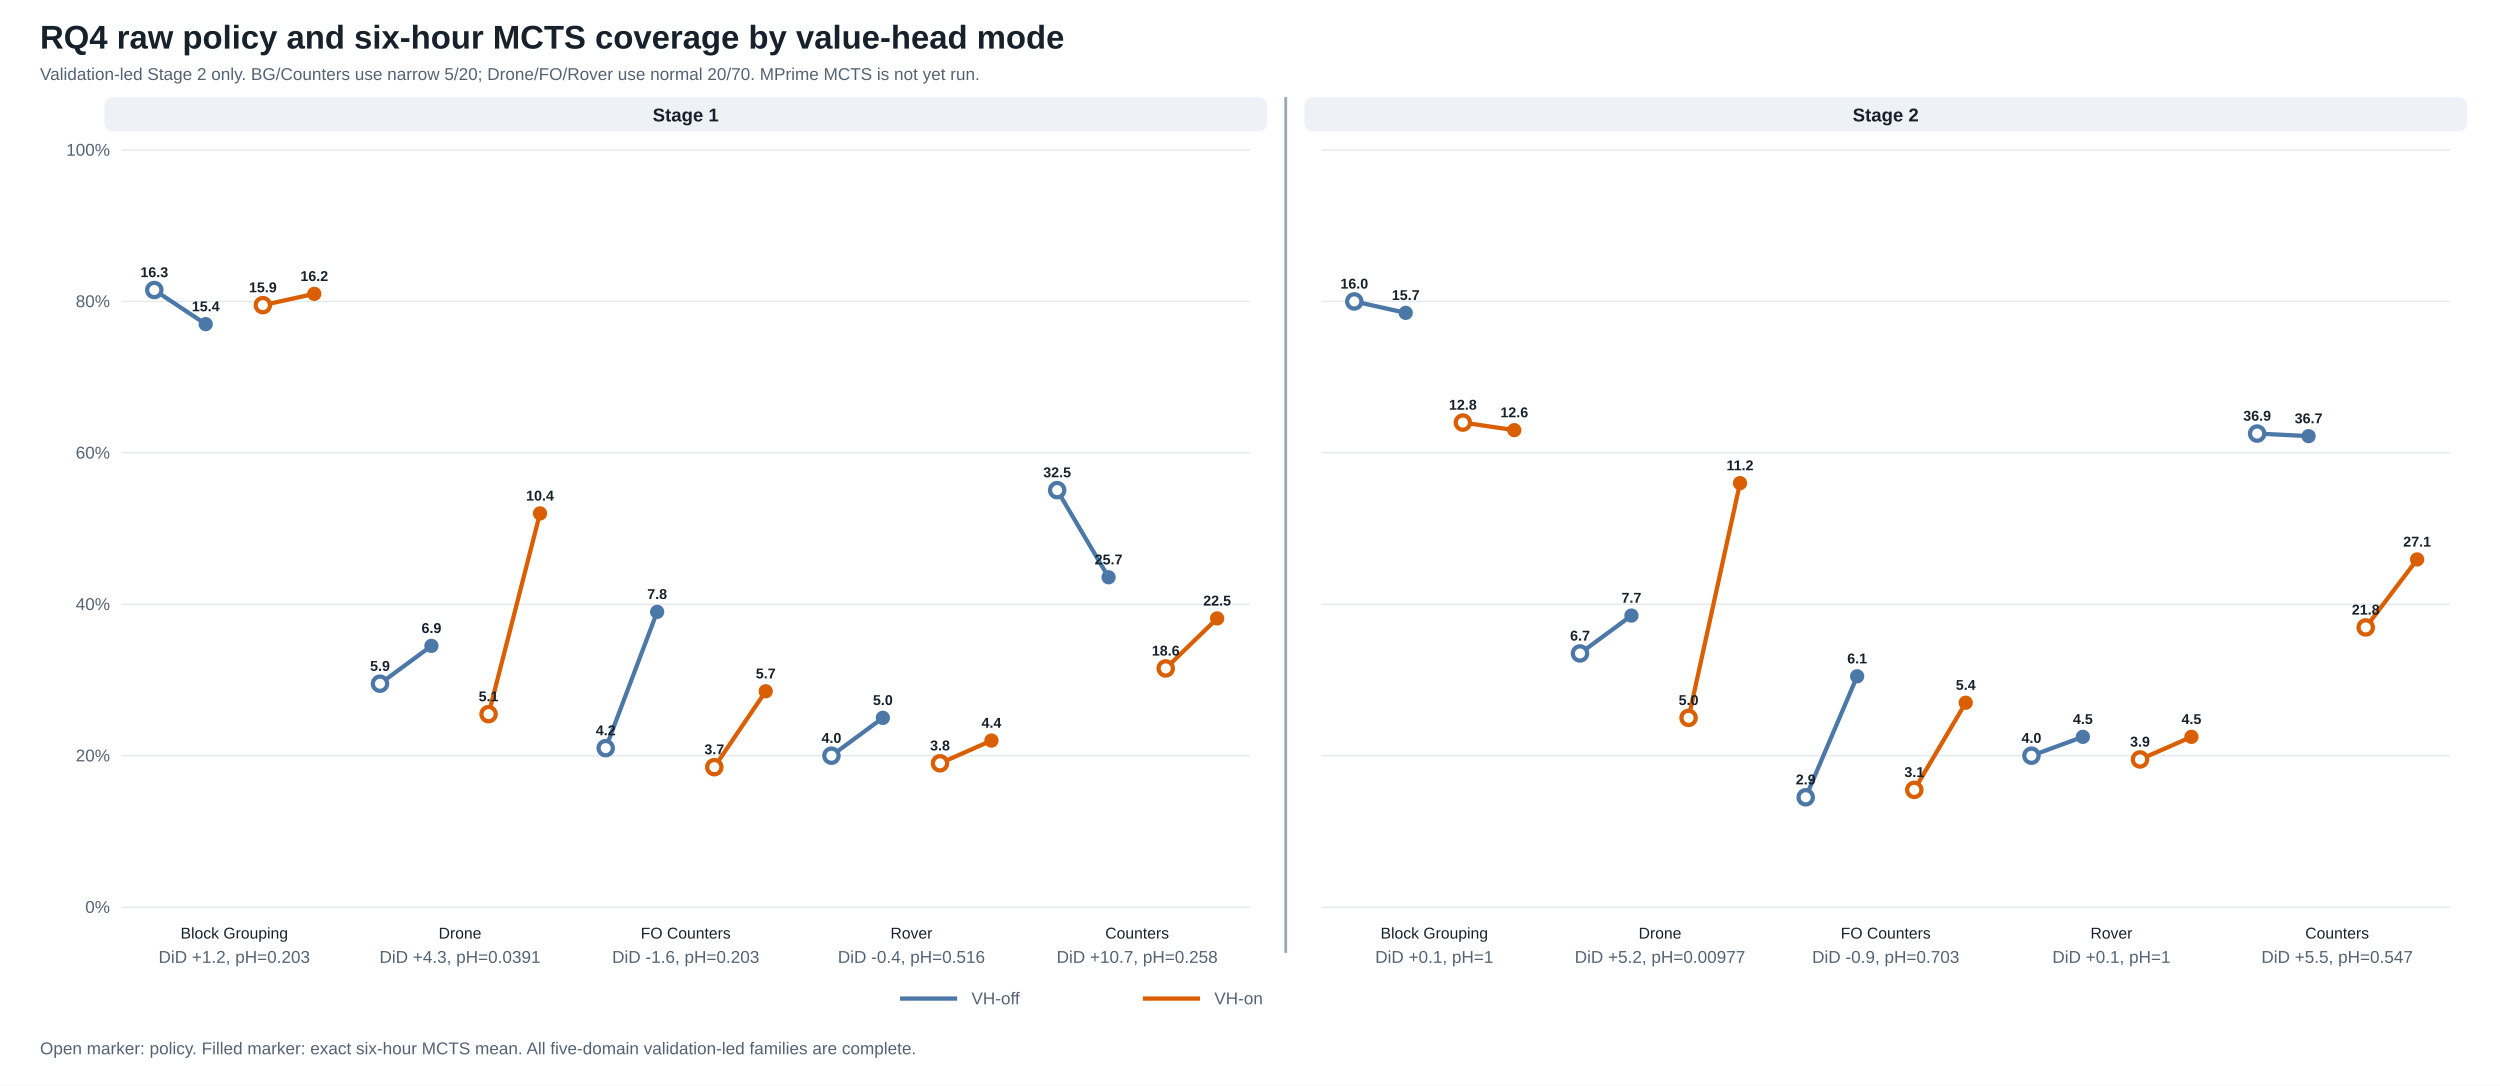
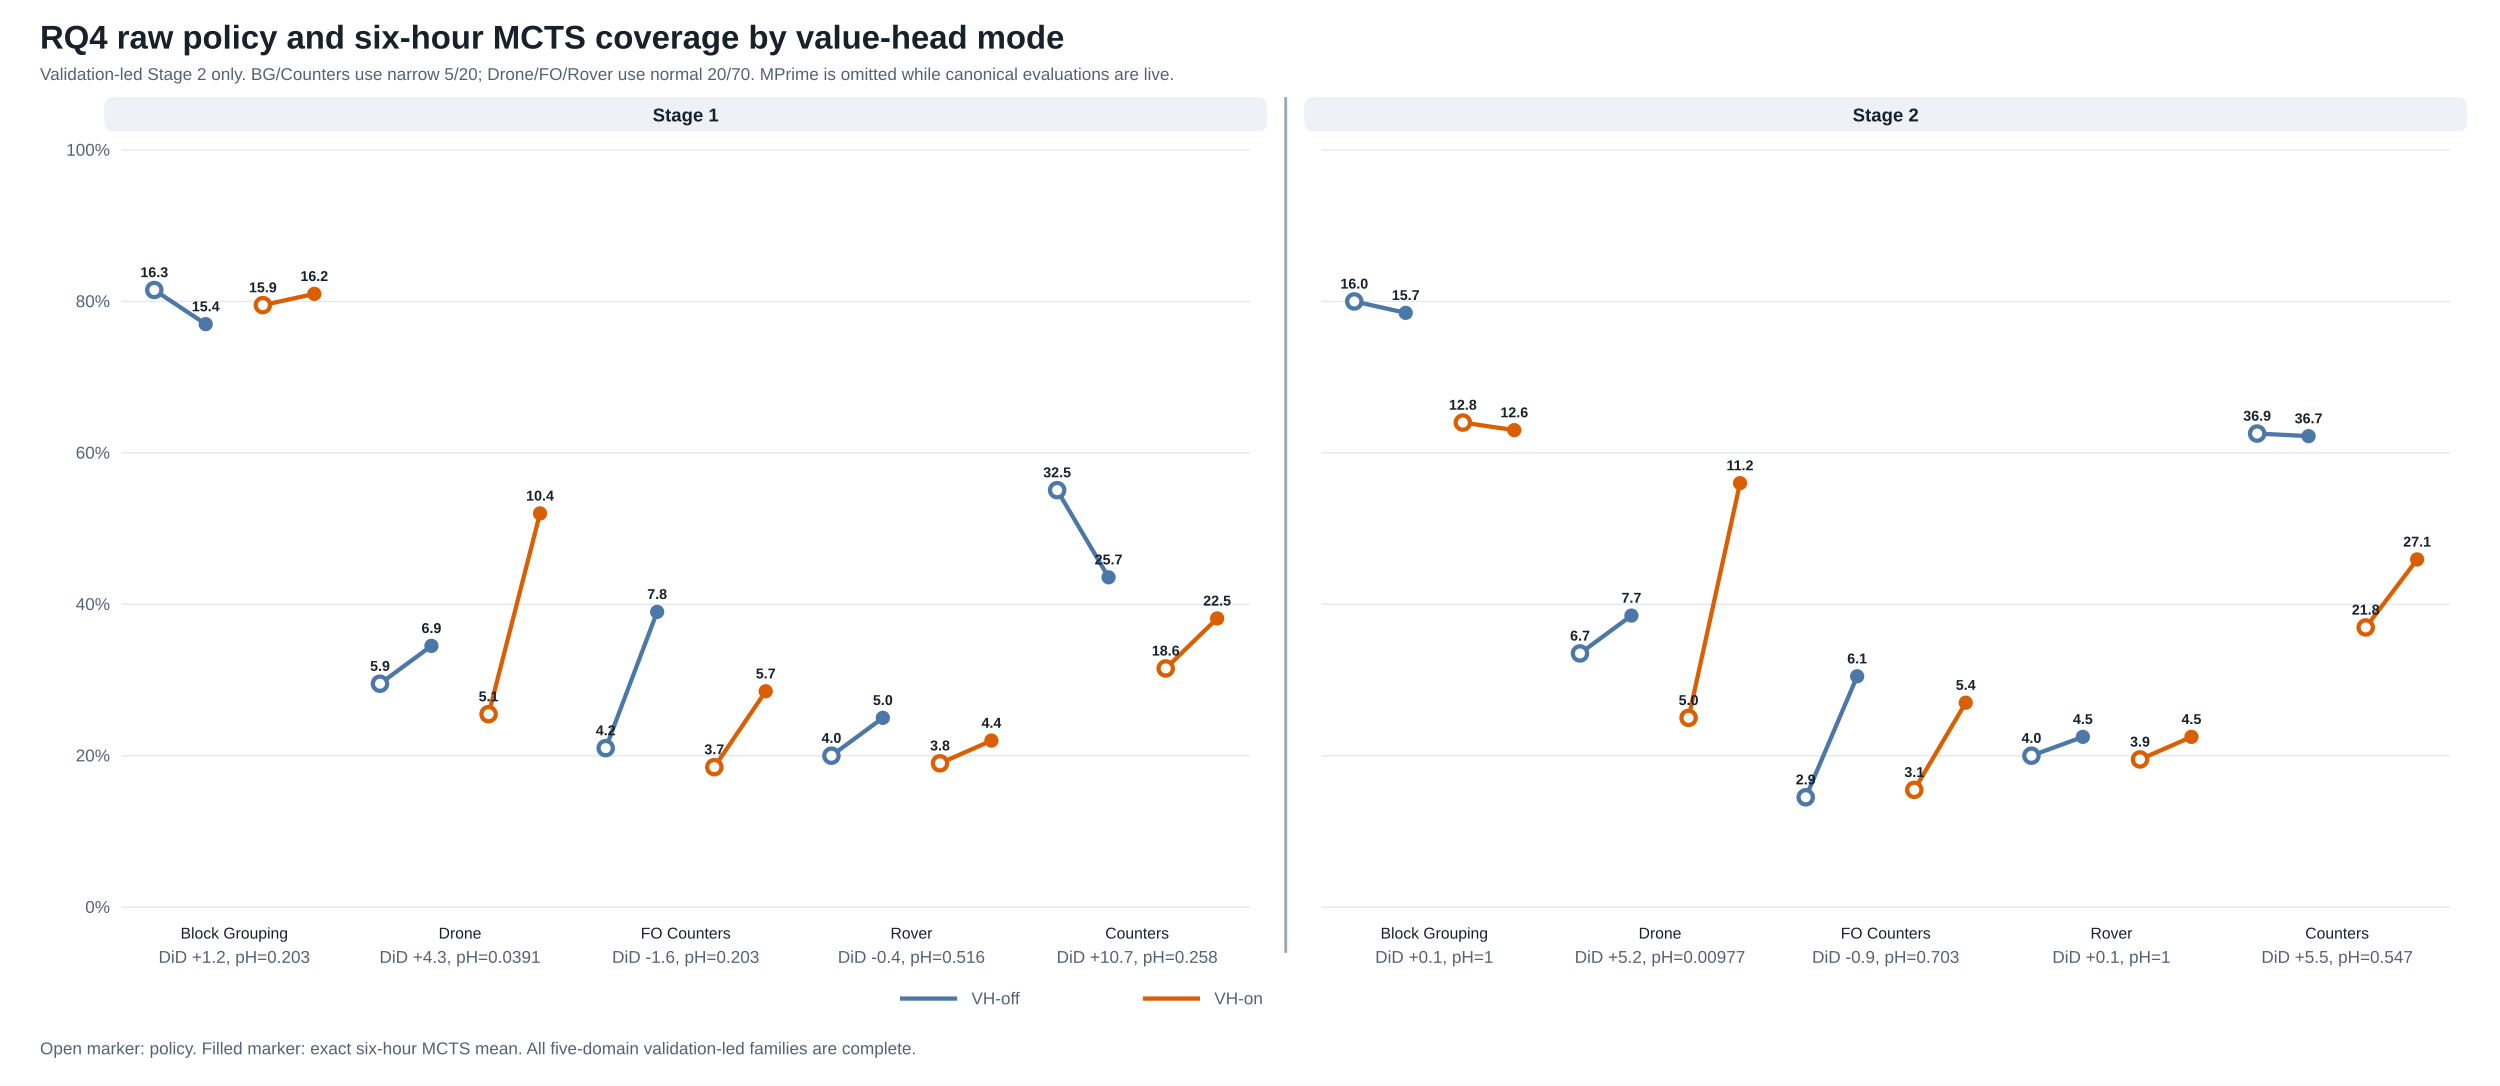
<svg xmlns="http://www.w3.org/2000/svg" width="1750" height="760" viewBox="0 0 1750 760">
  <rect width="100%" height="100%" fill="white" />
  <style>text{font-family:Segoe UI,Arial,sans-serif;fill:#17212b}.title{font-size:23px;font-weight:700}.sub{font-size:12px;fill:#536273}.label{font-size:11px}.head{font-size:13px;font-weight:700}.value{font-size:10px;font-weight:600}</style>
  <text x="28" y="34" class="title">RQ4 raw policy and six-hour MCTS coverage by value-head mode</text>
-   <text x="28" y="56" class="sub">Validation-led Stage 2 only. BG/Counters use narrow 5/20; Drone/FO/Rover use normal 20/70. MPrime MCTS is not yet run.</text>
+   <text x="28" y="56" class="sub">Validation-led Stage 2 only. BG/Counters use narrow 5/20; Drone/FO/Rover use normal 20/70. MPrime is omitted while canonical evaluations are live.</text>
  <rect x="73" y="68" width="814" height="24" rx="6" fill="#eef2f6" />
  <text x="480.0" y="85" text-anchor="middle" class="head">Stage 1</text>
  <line x1="85" y1="635.0" x2="875" y2="635.0" stroke="#e4e9ee" />
  <text x="77" y="639.0" text-anchor="end" class="sub">0%</text>
  <line x1="85" y1="529.0" x2="875" y2="529.0" stroke="#e4e9ee" />
  <text x="77" y="533.0" text-anchor="end" class="sub">20%</text>
  <line x1="85" y1="423.0" x2="875" y2="423.0" stroke="#e4e9ee" />
  <text x="77" y="427.0" text-anchor="end" class="sub">40%</text>
  <line x1="85" y1="317.0" x2="875" y2="317.0" stroke="#e4e9ee" />
  <text x="77" y="321.0" text-anchor="end" class="sub">60%</text>
  <line x1="85" y1="211.0" x2="875" y2="211.0" stroke="#e4e9ee" />
  <text x="77" y="215.0" text-anchor="end" class="sub">80%</text>
  <line x1="85" y1="105.0" x2="875" y2="105.0" stroke="#e4e9ee" />
  <text x="77" y="109.0" text-anchor="end" class="sub">100%</text>
  <line x1="108.0" y1="203.0" x2="144.0" y2="226.9" stroke="#4c78a8" stroke-width="3" stroke-dasharray="none" />
  <circle cx="108.0" cy="203.0" r="5" fill="white" stroke="#4c78a8" stroke-width="3" />
  <circle cx="144.0" cy="226.9" r="5" fill="#4c78a8" opacity="1" />
  <text x="108.0" y="194.0" text-anchor="middle" class="value">16.3</text>
  <text x="144.0" y="217.9" text-anchor="middle" class="value">15.4</text>
  <line x1="184.0" y1="213.6" x2="220.0" y2="205.7" stroke="#d95f02" stroke-width="3" stroke-dasharray="none" />
  <circle cx="184.0" cy="213.6" r="5" fill="white" stroke="#d95f02" stroke-width="3" />
  <circle cx="220.0" cy="205.7" r="5" fill="#d95f02" opacity="1" />
  <text x="184.0" y="204.6" text-anchor="middle" class="value">15.9</text>
  <text x="220.0" y="196.7" text-anchor="middle" class="value">16.2</text>
  <text x="164.0" y="657" text-anchor="middle" class="label">Block Grouping</text>
  <text x="164.0" y="674" text-anchor="middle" class="sub">DiD +1.2, pH=0.203</text>
  <line x1="266.0" y1="478.6" x2="302.0" y2="452.1" stroke="#4c78a8" stroke-width="3" stroke-dasharray="none" />
  <circle cx="266.0" cy="478.6" r="5" fill="white" stroke="#4c78a8" stroke-width="3" />
  <circle cx="302.0" cy="452.1" r="5" fill="#4c78a8" opacity="1" />
  <text x="266.0" y="469.6" text-anchor="middle" class="value">5.9</text>
  <text x="302.0" y="443.1" text-anchor="middle" class="value">6.9</text>
  <line x1="342.0" y1="499.9" x2="378.0" y2="359.4" stroke="#d95f02" stroke-width="3" stroke-dasharray="none" />
  <circle cx="342.0" cy="499.9" r="5" fill="white" stroke="#d95f02" stroke-width="3" />
  <circle cx="378.0" cy="359.4" r="5" fill="#d95f02" opacity="1" />
  <text x="342.0" y="490.9" text-anchor="middle" class="value">5.1</text>
  <text x="378.0" y="350.4" text-anchor="middle" class="value">10.4</text>
  <text x="322.0" y="657" text-anchor="middle" class="label">Drone</text>
  <text x="322.0" y="674" text-anchor="middle" class="sub">DiD +4.3, pH=0.0391</text>
  <line x1="424.0" y1="523.7" x2="460.0" y2="428.3" stroke="#4c78a8" stroke-width="3" stroke-dasharray="none" />
  <circle cx="424.0" cy="523.7" r="5" fill="white" stroke="#4c78a8" stroke-width="3" />
  <circle cx="460.0" cy="428.3" r="5" fill="#4c78a8" opacity="1" />
  <text x="424.0" y="514.7" text-anchor="middle" class="value">4.2</text>
  <text x="460.0" y="419.3" text-anchor="middle" class="value">7.8</text>
  <line x1="500.0" y1="537.0" x2="536.0" y2="483.9" stroke="#d95f02" stroke-width="3" stroke-dasharray="none" />
  <circle cx="500.0" cy="537.0" r="5" fill="white" stroke="#d95f02" stroke-width="3" />
  <circle cx="536.0" cy="483.9" r="5" fill="#d95f02" opacity="1" />
  <text x="500.0" y="528.0" text-anchor="middle" class="value">3.7</text>
  <text x="536.0" y="474.9" text-anchor="middle" class="value">5.7</text>
  <text x="480.0" y="657" text-anchor="middle" class="label">FO Counters</text>
  <text x="480.0" y="674" text-anchor="middle" class="sub">DiD -1.6, pH=0.203</text>
  <line x1="582.0" y1="529.0" x2="618.0" y2="502.5" stroke="#4c78a8" stroke-width="3" stroke-dasharray="none" />
  <circle cx="582.0" cy="529.0" r="5" fill="white" stroke="#4c78a8" stroke-width="3" />
  <circle cx="618.0" cy="502.5" r="5" fill="#4c78a8" opacity="1" />
  <text x="582.0" y="520.0" text-anchor="middle" class="value">4.0</text>
  <text x="618.0" y="493.5" text-anchor="middle" class="value">5.0</text>
  <line x1="658.0" y1="534.3" x2="694.0" y2="518.4" stroke="#d95f02" stroke-width="3" stroke-dasharray="none" />
  <circle cx="658.0" cy="534.3" r="5" fill="white" stroke="#d95f02" stroke-width="3" />
  <circle cx="694.0" cy="518.4" r="5" fill="#d95f02" opacity="1" />
  <text x="658.0" y="525.3" text-anchor="middle" class="value">3.8</text>
  <text x="694.0" y="509.4" text-anchor="middle" class="value">4.4</text>
  <text x="638.0" y="657" text-anchor="middle" class="label">Rover</text>
  <text x="638.0" y="674" text-anchor="middle" class="sub">DiD -0.4, pH=0.516</text>
  <line x1="740.0" y1="343.1" x2="776.0" y2="404.1" stroke="#4c78a8" stroke-width="3" stroke-dasharray="none" />
  <circle cx="740.0" cy="343.1" r="5" fill="white" stroke="#4c78a8" stroke-width="3" />
  <circle cx="776.0" cy="404.1" r="5" fill="#4c78a8" opacity="1" />
  <text x="740.0" y="334.1" text-anchor="middle" class="value">32.5</text>
  <text x="776.0" y="395.1" text-anchor="middle" class="value">25.7</text>
  <line x1="816.0" y1="467.9" x2="852.0" y2="432.9" stroke="#d95f02" stroke-width="3" stroke-dasharray="none" />
  <circle cx="816.0" cy="467.9" r="5" fill="white" stroke="#d95f02" stroke-width="3" />
  <circle cx="852.0" cy="432.9" r="5" fill="#d95f02" opacity="1" />
  <text x="816.0" y="458.9" text-anchor="middle" class="value">18.6</text>
  <text x="852.0" y="423.9" text-anchor="middle" class="value">22.5</text>
  <text x="796.0" y="657" text-anchor="middle" class="label">Counters</text>
  <text x="796.0" y="674" text-anchor="middle" class="sub">DiD +10.7, pH=0.258</text>
  <rect x="913" y="68" width="814" height="24" rx="6" fill="#eef2f6" />
  <text x="1320.0" y="85" text-anchor="middle" class="head">Stage 2</text>
  <line x1="925" y1="635.0" x2="1715" y2="635.0" stroke="#e4e9ee" />
  <line x1="925" y1="529.0" x2="1715" y2="529.0" stroke="#e4e9ee" />
  <line x1="925" y1="423.0" x2="1715" y2="423.0" stroke="#e4e9ee" />
  <line x1="925" y1="317.0" x2="1715" y2="317.0" stroke="#e4e9ee" />
  <line x1="925" y1="211.0" x2="1715" y2="211.0" stroke="#e4e9ee" />
  <line x1="925" y1="105.0" x2="1715" y2="105.0" stroke="#e4e9ee" />
  <line x1="948.0" y1="211.0" x2="984.0" y2="219.0" stroke="#4c78a8" stroke-width="3" stroke-dasharray="none" />
  <circle cx="948.0" cy="211.0" r="5" fill="white" stroke="#4c78a8" stroke-width="3" />
  <circle cx="984.0" cy="219.0" r="5" fill="#4c78a8" opacity="1" />
  <text x="948.0" y="202.0" text-anchor="middle" class="value">16.0</text>
  <text x="984.0" y="210.0" text-anchor="middle" class="value">15.7</text>
  <line x1="1024.0" y1="295.8" x2="1060.0" y2="301.1" stroke="#d95f02" stroke-width="3" stroke-dasharray="none" />
  <circle cx="1024.0" cy="295.8" r="5" fill="white" stroke="#d95f02" stroke-width="3" />
  <circle cx="1060.0" cy="301.1" r="5" fill="#d95f02" opacity="1" />
  <text x="1024.0" y="286.8" text-anchor="middle" class="value">12.8</text>
  <text x="1060.0" y="292.1" text-anchor="middle" class="value">12.6</text>
  <text x="1004.0" y="657" text-anchor="middle" class="label">Block Grouping</text>
  <text x="1004.0" y="674" text-anchor="middle" class="sub">DiD +0.1, pH=1</text>
  <line x1="1106.0" y1="457.4" x2="1142.0" y2="430.9" stroke="#4c78a8" stroke-width="3" stroke-dasharray="none" />
  <circle cx="1106.0" cy="457.4" r="5" fill="white" stroke="#4c78a8" stroke-width="3" />
  <circle cx="1142.0" cy="430.9" r="5" fill="#4c78a8" opacity="1" />
  <text x="1106.0" y="448.4" text-anchor="middle" class="value">6.7</text>
  <text x="1142.0" y="421.9" text-anchor="middle" class="value">7.7</text>
  <line x1="1182.0" y1="502.5" x2="1218.0" y2="338.2" stroke="#d95f02" stroke-width="3" stroke-dasharray="none" />
  <circle cx="1182.0" cy="502.5" r="5" fill="white" stroke="#d95f02" stroke-width="3" />
  <circle cx="1218.0" cy="338.2" r="5" fill="#d95f02" opacity="1" />
  <text x="1182.0" y="493.5" text-anchor="middle" class="value">5.0</text>
  <text x="1218.0" y="329.2" text-anchor="middle" class="value">11.2</text>
  <text x="1162.0" y="657" text-anchor="middle" class="label">Drone</text>
  <text x="1162.0" y="674" text-anchor="middle" class="sub">DiD +5.2, pH=0.00977</text>
  <line x1="1264.0" y1="558.1" x2="1300.0" y2="473.4" stroke="#4c78a8" stroke-width="3" stroke-dasharray="none" />
  <circle cx="1264.0" cy="558.1" r="5" fill="white" stroke="#4c78a8" stroke-width="3" />
  <circle cx="1300.0" cy="473.4" r="5" fill="#4c78a8" opacity="1" />
  <text x="1264.0" y="549.1" text-anchor="middle" class="value">2.9</text>
  <text x="1300.0" y="464.4" text-anchor="middle" class="value">6.1</text>
  <line x1="1340.0" y1="552.9" x2="1376.0" y2="491.9" stroke="#d95f02" stroke-width="3" stroke-dasharray="none" />
  <circle cx="1340.0" cy="552.9" r="5" fill="white" stroke="#d95f02" stroke-width="3" />
  <circle cx="1376.0" cy="491.9" r="5" fill="#d95f02" opacity="1" />
  <text x="1340.0" y="543.9" text-anchor="middle" class="value">3.1</text>
  <text x="1376.0" y="482.9" text-anchor="middle" class="value">5.4</text>
  <text x="1320.0" y="657" text-anchor="middle" class="label">FO Counters</text>
  <text x="1320.0" y="674" text-anchor="middle" class="sub">DiD -0.9, pH=0.703</text>
  <line x1="1422.0" y1="529.0" x2="1458.0" y2="515.8" stroke="#4c78a8" stroke-width="3" stroke-dasharray="none" />
  <circle cx="1422.0" cy="529.0" r="5" fill="white" stroke="#4c78a8" stroke-width="3" />
  <circle cx="1458.0" cy="515.8" r="5" fill="#4c78a8" opacity="1" />
  <text x="1422.0" y="520.0" text-anchor="middle" class="value">4.0</text>
  <text x="1458.0" y="506.8" text-anchor="middle" class="value">4.5</text>
  <line x1="1498.0" y1="531.6" x2="1534.0" y2="515.8" stroke="#d95f02" stroke-width="3" stroke-dasharray="none" />
  <circle cx="1498.0" cy="531.6" r="5" fill="white" stroke="#d95f02" stroke-width="3" />
  <circle cx="1534.0" cy="515.8" r="5" fill="#d95f02" opacity="1" />
  <text x="1498.0" y="522.6" text-anchor="middle" class="value">3.9</text>
  <text x="1534.0" y="506.8" text-anchor="middle" class="value">4.5</text>
  <text x="1478.0" y="657" text-anchor="middle" class="label">Rover</text>
  <text x="1478.0" y="674" text-anchor="middle" class="sub">DiD +0.1, pH=1</text>
  <line x1="1580.0" y1="303.5" x2="1616.0" y2="305.3" stroke="#4c78a8" stroke-width="3" stroke-dasharray="none" />
  <circle cx="1580.0" cy="303.5" r="5" fill="white" stroke="#4c78a8" stroke-width="3" />
  <circle cx="1616.0" cy="305.3" r="5" fill="#4c78a8" opacity="1" />
  <text x="1580.0" y="294.5" text-anchor="middle" class="value">36.9</text>
  <text x="1616.0" y="296.3" text-anchor="middle" class="value">36.7</text>
  <line x1="1656.0" y1="439.2" x2="1692.0" y2="391.6" stroke="#d95f02" stroke-width="3" stroke-dasharray="none" />
  <circle cx="1656.0" cy="439.2" r="5" fill="white" stroke="#d95f02" stroke-width="3" />
  <circle cx="1692.0" cy="391.6" r="5" fill="#d95f02" opacity="1" />
  <text x="1656.0" y="430.2" text-anchor="middle" class="value">21.8</text>
  <text x="1692.0" y="382.6" text-anchor="middle" class="value">27.1</text>
  <text x="1636.0" y="657" text-anchor="middle" class="label">Counters</text>
  <text x="1636.0" y="674" text-anchor="middle" class="sub">DiD +5.5, pH=0.547</text>
  <line x1="900" y1="68" x2="900" y2="667" stroke="#9aa7b4" stroke-width="2" />
  <line x1="630" y1="699" x2="670" y2="699" stroke="#4c78a8" stroke-width="3" />
  <text x="680" y="703" class="sub">VH-off</text>
  <line x1="800" y1="699" x2="840" y2="699" stroke="#d95f02" stroke-width="3" />
  <text x="850" y="703" class="sub">VH-on</text>
  <text x="28" y="738" class="sub">Open marker: policy. Filled marker: exact six-hour MCTS mean. All five-domain validation-led families are complete.</text>
</svg>
